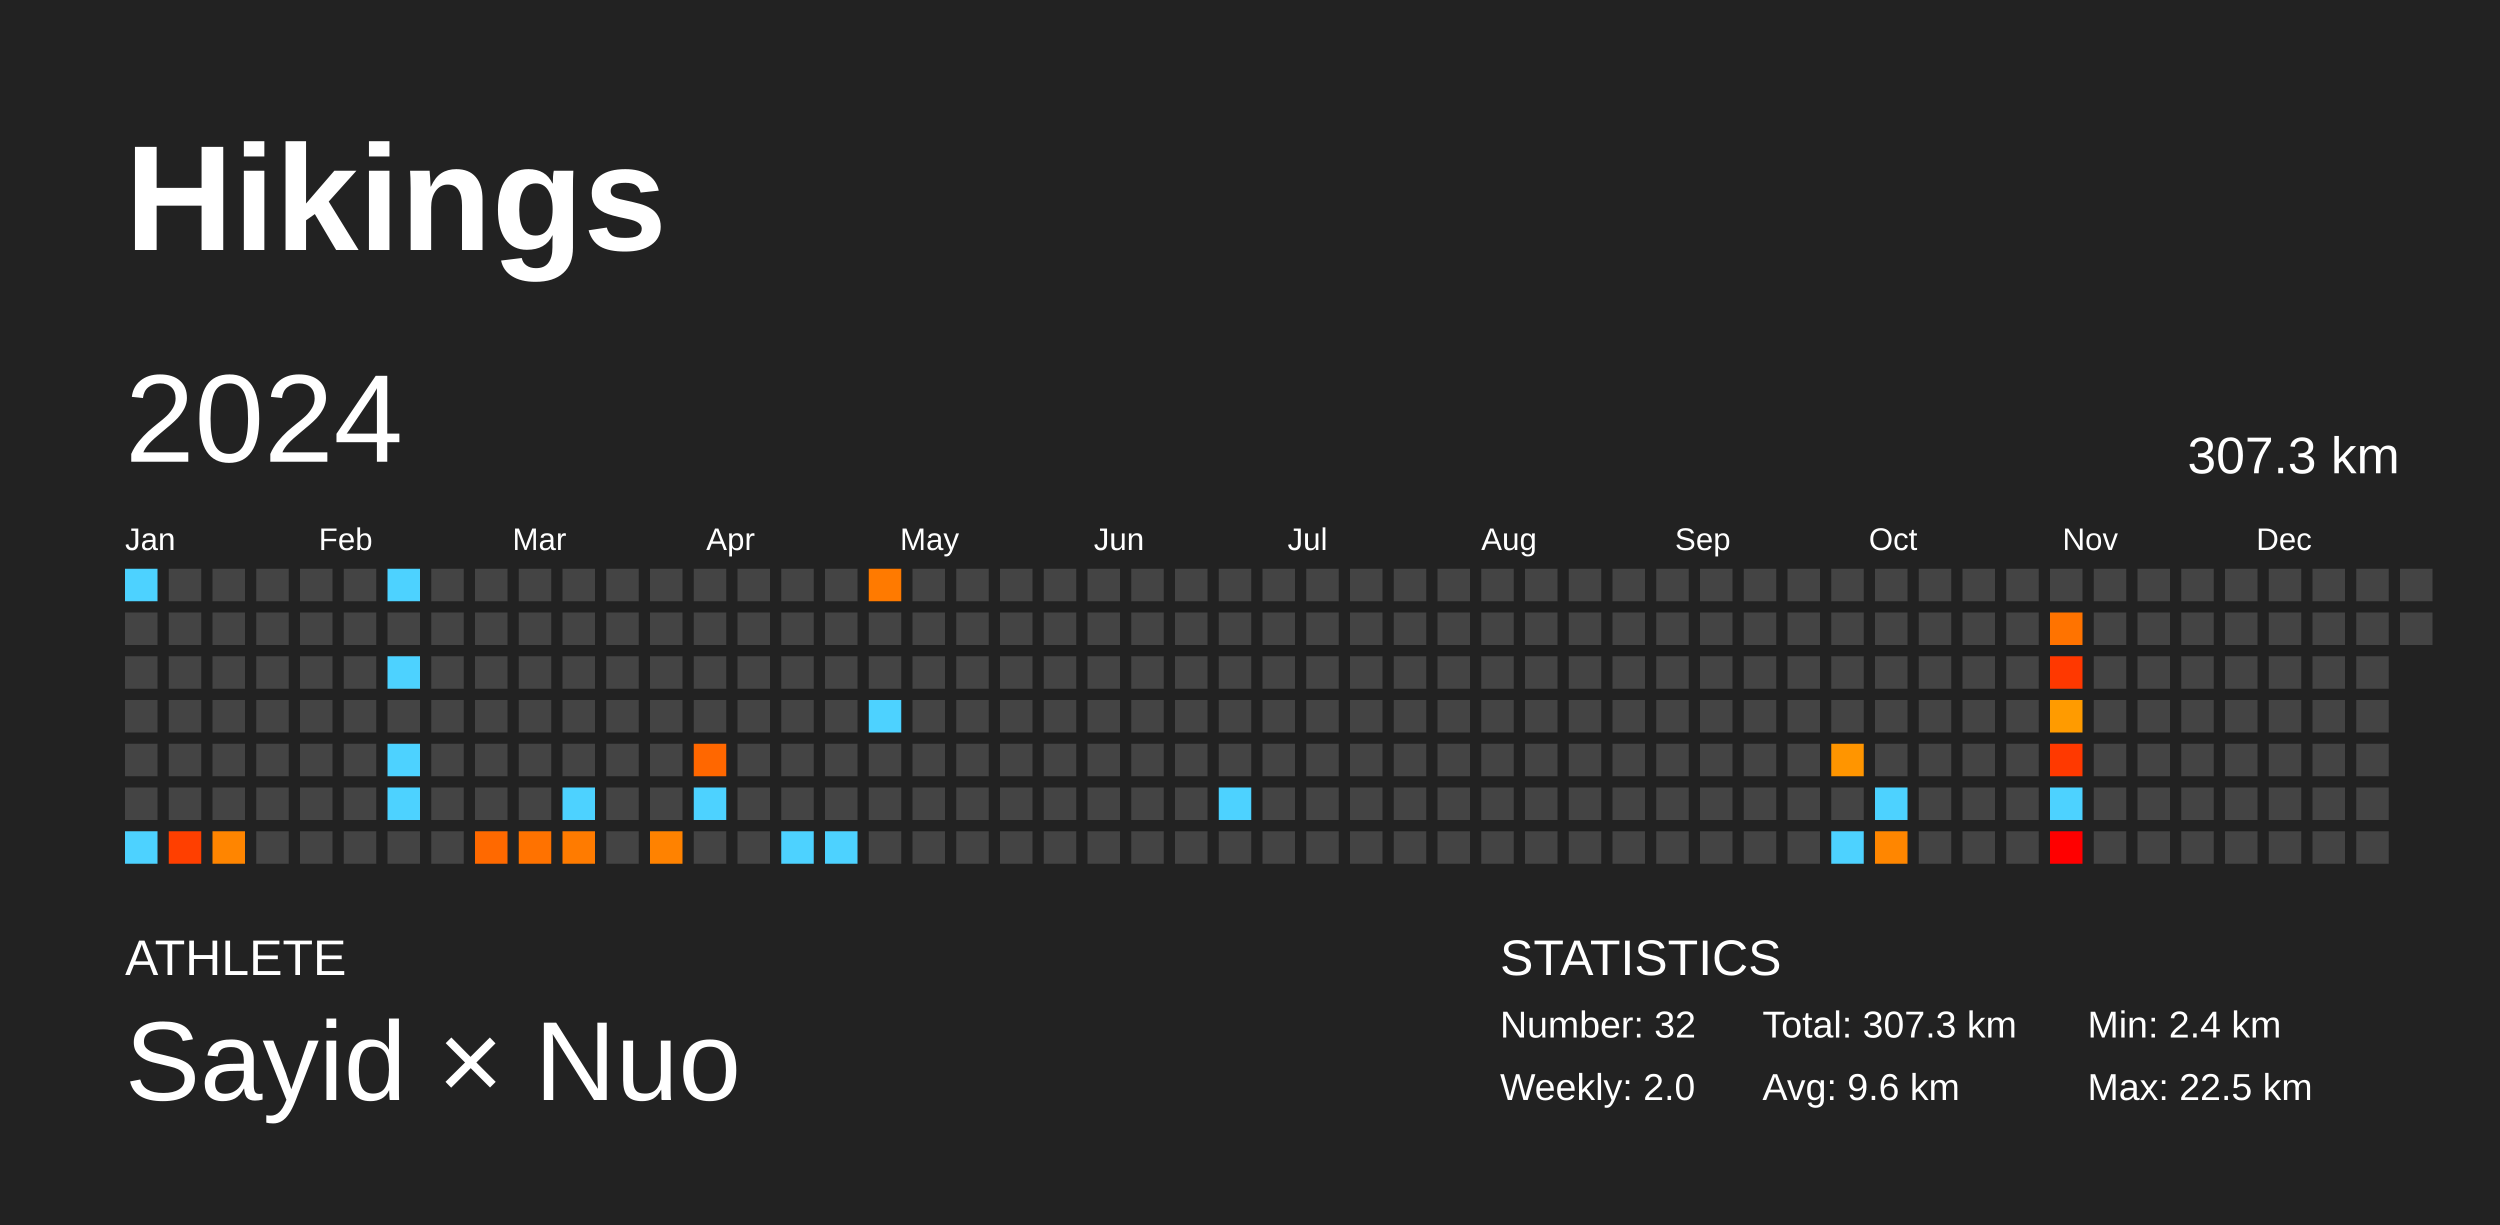
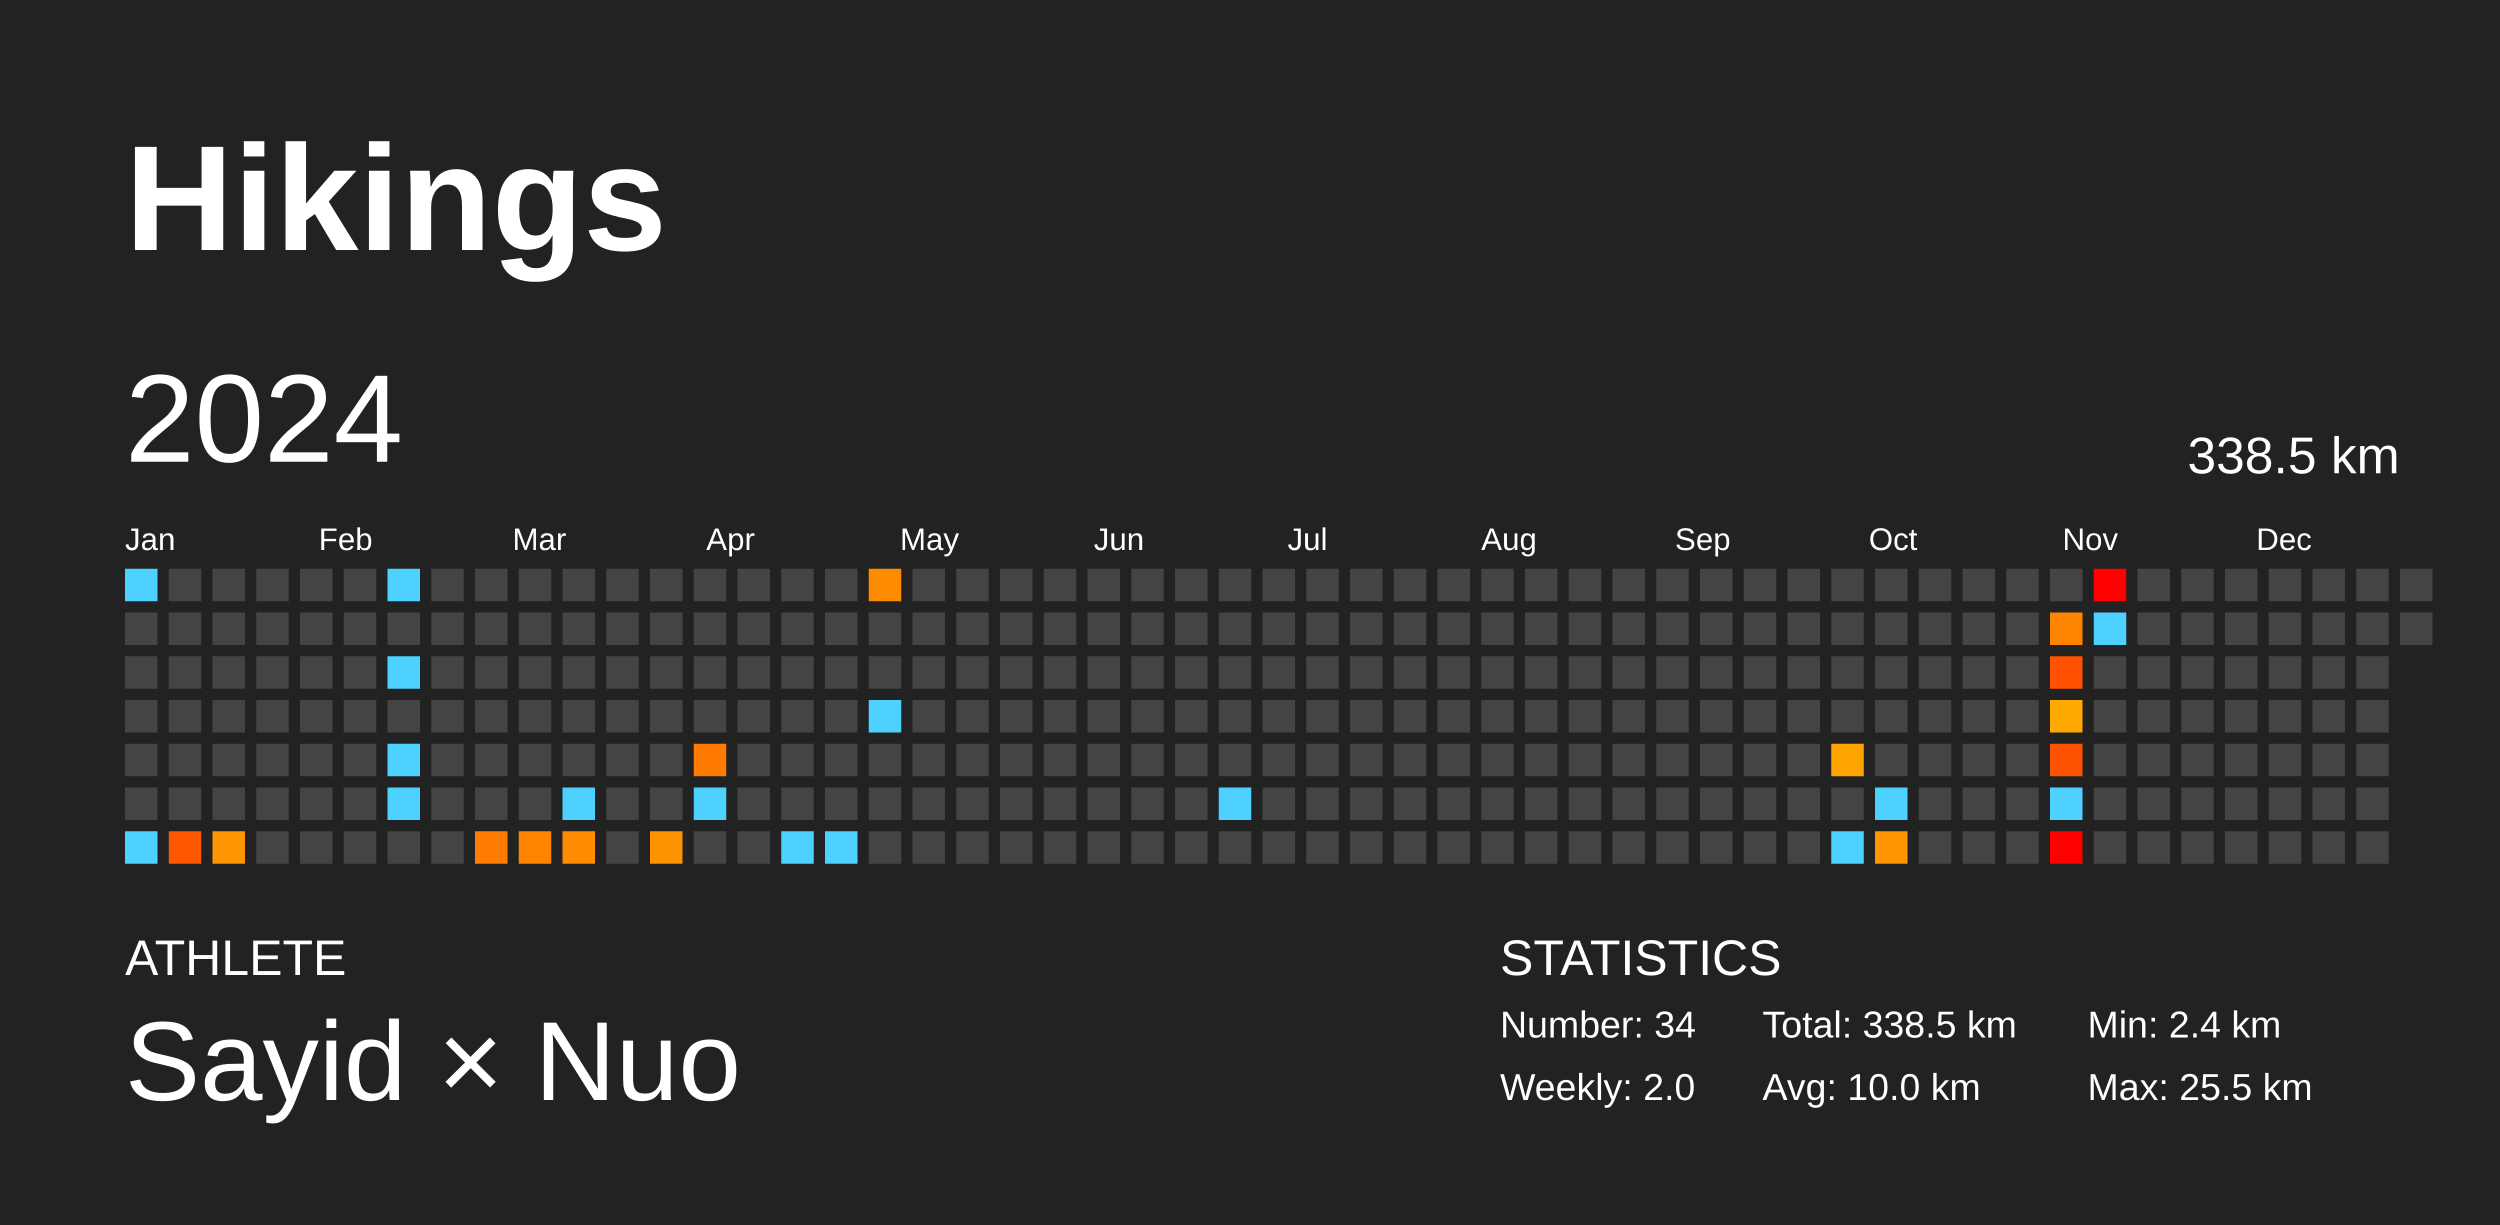
<svg xmlns="http://www.w3.org/2000/svg" baseProfile="full" height="98mm" version="1.1" viewBox="0,0,200,98" width="200mm">
  <defs />
  <rect fill="#222222" height="98" width="200" x="0" y="0" />
  <text fill="#FFFFFF" style="font-size:12px; font-family:Arial; font-weight:bold;" x="10" y="20">Hikings</text>
  <text fill="#FFFFFF" style="font-size:4px; font-family:Arial" x="10" y="78">ATHLETE</text>
  <text fill="#FFFFFF" style="font-size:9px; font-family:Arial" x="10" y="88">Sayid × Nuo</text>
  <text fill="#FFFFFF" style="font-size:4px; font-family:Arial" x="120" y="78">STATISTICS</text>
-   <text fill="#FFFFFF" style="font-size:3px; font-family:Arial" x="120" y="83">Number: 32</text>
+   <text fill="#FFFFFF" style="font-size:3px; font-family:Arial" x="120" y="83">Number: 34</text>
  <text fill="#FFFFFF" style="font-size:3px; font-family:Arial" x="120" y="88">Weekly: 2.0</text>
-   <text fill="#FFFFFF" style="font-size:3px; font-family:Arial" x="141" y="83">Total: 307.3 km</text>
-   <text fill="#FFFFFF" style="font-size:3px; font-family:Arial" x="141" y="88">Avg: 9.6 km</text>
+   <text fill="#FFFFFF" style="font-size:3px; font-family:Arial" x="141" y="83">Total: 338.5 km</text>
+   <text fill="#FFFFFF" style="font-size:3px; font-family:Arial" x="141" y="88">Avg: 10.0 km</text>
  <text fill="#FFFFFF" style="font-size:3px; font-family:Arial" x="167" y="83">Min: 2.4 km</text>
-   <text fill="#FFFFFF" style="font-size:3px; font-family:Arial" x="167" y="88">Max: 22.5 km</text>
+   <text fill="#FFFFFF" style="font-size:3px; font-family:Arial" x="167" y="88">Max: 25.5 km</text>
  <text dominant-baseline="hanging" fill="#FFFFFF" style="font-size:10.0px; font-family:Arial;" x="10" y="30">2024</text>
-   <text dominant-baseline="hanging" fill="#FFFFFF" style="font-size:4.125px; font-family:Arial;" x="175" y="35">307.3 km</text>
+   <text dominant-baseline="hanging" fill="#FFFFFF" style="font-size:4.125px; font-family:Arial;" x="175" y="35">338.5 km</text>
  <text fill="#FFFFFF" style="font-size:2.5px; font-family:Arial" x="10.0" y="44">Jan</text>
  <text fill="#FFFFFF" style="font-size:2.5px; font-family:Arial" x="25.5" y="44">Feb</text>
  <text fill="#FFFFFF" style="font-size:2.5px; font-family:Arial" x="41.0" y="44">Mar</text>
  <text fill="#FFFFFF" style="font-size:2.5px; font-family:Arial" x="56.5" y="44">Apr</text>
  <text fill="#FFFFFF" style="font-size:2.5px; font-family:Arial" x="72.0" y="44">May</text>
  <text fill="#FFFFFF" style="font-size:2.5px; font-family:Arial" x="87.5" y="44">Jun</text>
  <text fill="#FFFFFF" style="font-size:2.5px; font-family:Arial" x="103.0" y="44">Jul</text>
  <text fill="#FFFFFF" style="font-size:2.5px; font-family:Arial" x="118.5" y="44">Aug</text>
  <text fill="#FFFFFF" style="font-size:2.5px; font-family:Arial" x="134.0" y="44">Sep</text>
  <text fill="#FFFFFF" style="font-size:2.5px; font-family:Arial" x="149.5" y="44">Oct</text>
  <text fill="#FFFFFF" style="font-size:2.5px; font-family:Arial" x="165.0" y="44">Nov</text>
  <text fill="#FFFFFF" style="font-size:2.5px; font-family:Arial" x="180.5" y="44">Dec</text>
  <rect fill="#4dd2ff" height="2.6" width="2.6" x="10.0" y="45.5" />
  <rect fill="#444444" height="2.6" width="2.6" x="10.0" y="49.0" />
  <rect fill="#444444" height="2.6" width="2.6" x="10.0" y="52.5" />
  <rect fill="#444444" height="2.6" width="2.6" x="10.0" y="56.0" />
  <rect fill="#444444" height="2.6" width="2.6" x="10.0" y="59.5" />
  <rect fill="#444444" height="2.6" width="2.6" x="10.0" y="63.0" />
  <rect fill="#4dd2ff" height="2.6" width="2.6" x="10.0" y="66.5" />
  <rect fill="#444444" height="2.6" width="2.6" x="13.5" y="45.5" />
  <rect fill="#444444" height="2.6" width="2.6" x="13.5" y="49.0" />
  <rect fill="#444444" height="2.6" width="2.6" x="13.5" y="52.5" />
  <rect fill="#444444" height="2.6" width="2.6" x="13.5" y="56.0" />
  <rect fill="#444444" height="2.6" width="2.6" x="13.5" y="59.5" />
  <rect fill="#444444" height="2.6" width="2.6" x="13.5" y="63.0" />
-   <rect fill="#ff3f00" height="2.6" width="2.6" x="13.5" y="66.5" />
+   <rect fill="#ff5700" height="2.6" width="2.6" x="13.5" y="66.5" />
  <rect fill="#444444" height="2.6" width="2.6" x="17.0" y="45.5" />
  <rect fill="#444444" height="2.6" width="2.6" x="17.0" y="49.0" />
  <rect fill="#444444" height="2.6" width="2.6" x="17.0" y="52.5" />
  <rect fill="#444444" height="2.6" width="2.6" x="17.0" y="56.0" />
  <rect fill="#444444" height="2.6" width="2.6" x="17.0" y="59.5" />
  <rect fill="#444444" height="2.6" width="2.6" x="17.0" y="63.0" />
-   <rect fill="#ff8500" height="2.6" width="2.6" x="17.0" y="66.5" />
+   <rect fill="#ff9500" height="2.6" width="2.6" x="17.0" y="66.5" />
  <rect fill="#444444" height="2.6" width="2.6" x="20.5" y="45.5" />
  <rect fill="#444444" height="2.6" width="2.6" x="20.5" y="49.0" />
  <rect fill="#444444" height="2.6" width="2.6" x="20.5" y="52.5" />
  <rect fill="#444444" height="2.6" width="2.6" x="20.5" y="56.0" />
  <rect fill="#444444" height="2.6" width="2.6" x="20.5" y="59.5" />
  <rect fill="#444444" height="2.6" width="2.6" x="20.5" y="63.0" />
  <rect fill="#444444" height="2.6" width="2.6" x="20.5" y="66.5" />
  <rect fill="#444444" height="2.6" width="2.6" x="24.0" y="45.5" />
  <rect fill="#444444" height="2.6" width="2.6" x="24.0" y="49.0" />
  <rect fill="#444444" height="2.6" width="2.6" x="24.0" y="52.5" />
  <rect fill="#444444" height="2.6" width="2.6" x="24.0" y="56.0" />
  <rect fill="#444444" height="2.6" width="2.6" x="24.0" y="59.5" />
  <rect fill="#444444" height="2.6" width="2.6" x="24.0" y="63.0" />
  <rect fill="#444444" height="2.6" width="2.6" x="24.0" y="66.5" />
  <rect fill="#444444" height="2.6" width="2.6" x="27.5" y="45.5" />
  <rect fill="#444444" height="2.6" width="2.6" x="27.5" y="49.0" />
  <rect fill="#444444" height="2.6" width="2.6" x="27.5" y="52.5" />
  <rect fill="#444444" height="2.6" width="2.6" x="27.5" y="56.0" />
  <rect fill="#444444" height="2.6" width="2.6" x="27.5" y="59.5" />
  <rect fill="#444444" height="2.6" width="2.6" x="27.5" y="63.0" />
  <rect fill="#444444" height="2.6" width="2.6" x="27.5" y="66.5" />
  <rect fill="#4dd2ff" height="2.6" width="2.6" x="31.0" y="45.5" />
  <rect fill="#444444" height="2.6" width="2.6" x="31.0" y="49.0" />
  <rect fill="#4dd2ff" height="2.6" width="2.6" x="31.0" y="52.5" />
  <rect fill="#444444" height="2.6" width="2.6" x="31.0" y="56.0" />
  <rect fill="#4dd2ff" height="2.6" width="2.6" x="31.0" y="59.5" />
  <rect fill="#4dd2ff" height="2.6" width="2.6" x="31.0" y="63.0" />
  <rect fill="#444444" height="2.6" width="2.6" x="31.0" y="66.5" />
  <rect fill="#444444" height="2.6" width="2.6" x="34.5" y="45.5" />
  <rect fill="#444444" height="2.6" width="2.6" x="34.5" y="49.0" />
  <rect fill="#444444" height="2.6" width="2.6" x="34.5" y="52.5" />
  <rect fill="#444444" height="2.6" width="2.6" x="34.5" y="56.0" />
  <rect fill="#444444" height="2.6" width="2.6" x="34.5" y="59.5" />
  <rect fill="#444444" height="2.6" width="2.6" x="34.5" y="63.0" />
  <rect fill="#444444" height="2.6" width="2.6" x="34.5" y="66.5" />
  <rect fill="#444444" height="2.6" width="2.6" x="38.0" y="45.5" />
  <rect fill="#444444" height="2.6" width="2.6" x="38.0" y="49.0" />
  <rect fill="#444444" height="2.6" width="2.6" x="38.0" y="52.5" />
  <rect fill="#444444" height="2.6" width="2.6" x="38.0" y="56.0" />
  <rect fill="#444444" height="2.6" width="2.6" x="38.0" y="59.5" />
  <rect fill="#444444" height="2.6" width="2.6" x="38.0" y="63.0" />
-   <rect fill="#ff6900" height="2.6" width="2.6" x="38.0" y="66.5" />
+   <rect fill="#ff7c00" height="2.6" width="2.6" x="38.0" y="66.5" />
  <rect fill="#444444" height="2.6" width="2.6" x="41.5" y="45.5" />
  <rect fill="#444444" height="2.6" width="2.6" x="41.5" y="49.0" />
  <rect fill="#444444" height="2.6" width="2.6" x="41.5" y="52.5" />
  <rect fill="#444444" height="2.6" width="2.6" x="41.5" y="56.0" />
  <rect fill="#444444" height="2.6" width="2.6" x="41.5" y="59.5" />
  <rect fill="#444444" height="2.6" width="2.6" x="41.5" y="63.0" />
-   <rect fill="#ff7200" height="2.6" width="2.6" x="41.5" y="66.5" />
+   <rect fill="#ff8400" height="2.6" width="2.6" x="41.5" y="66.5" />
  <rect fill="#444444" height="2.6" width="2.6" x="45.0" y="45.5" />
  <rect fill="#444444" height="2.6" width="2.6" x="45.0" y="49.0" />
  <rect fill="#444444" height="2.6" width="2.6" x="45.0" y="52.5" />
  <rect fill="#444444" height="2.6" width="2.6" x="45.0" y="56.0" />
  <rect fill="#444444" height="2.6" width="2.6" x="45.0" y="59.5" />
  <rect fill="#4dd2ff" height="2.6" width="2.6" x="45.0" y="63.0" />
-   <rect fill="#ff7b00" height="2.6" width="2.6" x="45.0" y="66.5" />
+   <rect fill="#ff8c00" height="2.6" width="2.6" x="45.0" y="66.5" />
  <rect fill="#444444" height="2.6" width="2.6" x="48.5" y="45.5" />
  <rect fill="#444444" height="2.6" width="2.6" x="48.5" y="49.0" />
  <rect fill="#444444" height="2.6" width="2.6" x="48.5" y="52.5" />
  <rect fill="#444444" height="2.6" width="2.6" x="48.5" y="56.0" />
  <rect fill="#444444" height="2.6" width="2.6" x="48.5" y="59.5" />
  <rect fill="#444444" height="2.6" width="2.6" x="48.5" y="63.0" />
  <rect fill="#444444" height="2.6" width="2.6" x="48.5" y="66.5" />
  <rect fill="#444444" height="2.6" width="2.6" x="52.0" y="45.5" />
  <rect fill="#444444" height="2.6" width="2.6" x="52.0" y="49.0" />
  <rect fill="#444444" height="2.6" width="2.6" x="52.0" y="52.5" />
  <rect fill="#444444" height="2.6" width="2.6" x="52.0" y="56.0" />
  <rect fill="#444444" height="2.6" width="2.6" x="52.0" y="59.5" />
  <rect fill="#444444" height="2.6" width="2.6" x="52.0" y="63.0" />
-   <rect fill="#ff8200" height="2.6" width="2.6" x="52.0" y="66.5" />
+   <rect fill="#ff9200" height="2.6" width="2.6" x="52.0" y="66.5" />
  <rect fill="#444444" height="2.6" width="2.6" x="55.5" y="45.5" />
  <rect fill="#444444" height="2.6" width="2.6" x="55.5" y="49.0" />
  <rect fill="#444444" height="2.6" width="2.6" x="55.5" y="52.5" />
  <rect fill="#444444" height="2.6" width="2.6" x="55.5" y="56.0" />
-   <rect fill="#ff6700" height="2.6" width="2.6" x="55.5" y="59.5" />
+   <rect fill="#ff7a00" height="2.6" width="2.6" x="55.5" y="59.5" />
  <rect fill="#4dd2ff" height="2.6" width="2.6" x="55.5" y="63.0" />
  <rect fill="#444444" height="2.6" width="2.6" x="55.5" y="66.5" />
  <rect fill="#444444" height="2.6" width="2.6" x="59.0" y="45.5" />
  <rect fill="#444444" height="2.6" width="2.6" x="59.0" y="49.0" />
  <rect fill="#444444" height="2.6" width="2.6" x="59.0" y="52.5" />
  <rect fill="#444444" height="2.6" width="2.6" x="59.0" y="56.0" />
  <rect fill="#444444" height="2.6" width="2.6" x="59.0" y="59.5" />
  <rect fill="#444444" height="2.6" width="2.6" x="59.0" y="63.0" />
  <rect fill="#444444" height="2.6" width="2.6" x="59.0" y="66.5" />
  <rect fill="#444444" height="2.6" width="2.6" x="62.5" y="45.5" />
  <rect fill="#444444" height="2.6" width="2.6" x="62.5" y="49.0" />
  <rect fill="#444444" height="2.6" width="2.6" x="62.5" y="52.5" />
  <rect fill="#444444" height="2.6" width="2.6" x="62.5" y="56.0" />
  <rect fill="#444444" height="2.6" width="2.6" x="62.5" y="59.5" />
  <rect fill="#444444" height="2.6" width="2.6" x="62.5" y="63.0" />
  <rect fill="#4dd2ff" height="2.6" width="2.6" x="62.5" y="66.5" />
  <rect fill="#444444" height="2.6" width="2.6" x="66.0" y="45.5" />
  <rect fill="#444444" height="2.6" width="2.6" x="66.0" y="49.0" />
  <rect fill="#444444" height="2.6" width="2.6" x="66.0" y="52.5" />
  <rect fill="#444444" height="2.6" width="2.6" x="66.0" y="56.0" />
  <rect fill="#444444" height="2.6" width="2.6" x="66.0" y="59.5" />
  <rect fill="#444444" height="2.6" width="2.6" x="66.0" y="63.0" />
  <rect fill="#4dd2ff" height="2.6" width="2.6" x="66.0" y="66.5" />
-   <rect fill="#ff7a00" height="2.6" width="2.6" x="69.5" y="45.5" />
+   <rect fill="#ff8b00" height="2.6" width="2.6" x="69.5" y="45.5" />
  <rect fill="#444444" height="2.6" width="2.6" x="69.5" y="49.0" />
  <rect fill="#444444" height="2.6" width="2.6" x="69.5" y="52.5" />
  <rect fill="#4dd2ff" height="2.6" width="2.6" x="69.5" y="56.0" />
  <rect fill="#444444" height="2.6" width="2.6" x="69.5" y="59.5" />
  <rect fill="#444444" height="2.6" width="2.6" x="69.5" y="63.0" />
  <rect fill="#444444" height="2.6" width="2.6" x="69.5" y="66.5" />
  <rect fill="#444444" height="2.6" width="2.6" x="73.0" y="45.5" />
  <rect fill="#444444" height="2.6" width="2.6" x="73.0" y="49.0" />
  <rect fill="#444444" height="2.6" width="2.6" x="73.0" y="52.5" />
  <rect fill="#444444" height="2.6" width="2.6" x="73.0" y="56.0" />
  <rect fill="#444444" height="2.6" width="2.6" x="73.0" y="59.5" />
  <rect fill="#444444" height="2.6" width="2.6" x="73.0" y="63.0" />
  <rect fill="#444444" height="2.6" width="2.6" x="73.0" y="66.5" />
  <rect fill="#444444" height="2.6" width="2.6" x="76.5" y="45.5" />
  <rect fill="#444444" height="2.6" width="2.6" x="76.5" y="49.0" />
  <rect fill="#444444" height="2.6" width="2.6" x="76.5" y="52.5" />
  <rect fill="#444444" height="2.6" width="2.6" x="76.5" y="56.0" />
  <rect fill="#444444" height="2.6" width="2.6" x="76.5" y="59.5" />
  <rect fill="#444444" height="2.6" width="2.6" x="76.5" y="63.0" />
  <rect fill="#444444" height="2.6" width="2.6" x="76.5" y="66.5" />
  <rect fill="#444444" height="2.6" width="2.6" x="80.0" y="45.5" />
  <rect fill="#444444" height="2.6" width="2.6" x="80.0" y="49.0" />
  <rect fill="#444444" height="2.6" width="2.6" x="80.0" y="52.5" />
  <rect fill="#444444" height="2.6" width="2.6" x="80.0" y="56.0" />
  <rect fill="#444444" height="2.6" width="2.6" x="80.0" y="59.5" />
  <rect fill="#444444" height="2.6" width="2.6" x="80.0" y="63.0" />
  <rect fill="#444444" height="2.6" width="2.6" x="80.0" y="66.5" />
  <rect fill="#444444" height="2.6" width="2.6" x="83.5" y="45.5" />
  <rect fill="#444444" height="2.6" width="2.6" x="83.5" y="49.0" />
  <rect fill="#444444" height="2.6" width="2.6" x="83.5" y="52.5" />
  <rect fill="#444444" height="2.6" width="2.6" x="83.5" y="56.0" />
  <rect fill="#444444" height="2.6" width="2.6" x="83.5" y="59.5" />
  <rect fill="#444444" height="2.6" width="2.6" x="83.5" y="63.0" />
  <rect fill="#444444" height="2.6" width="2.6" x="83.5" y="66.5" />
  <rect fill="#444444" height="2.6" width="2.6" x="87.0" y="45.5" />
  <rect fill="#444444" height="2.6" width="2.6" x="87.0" y="49.0" />
  <rect fill="#444444" height="2.6" width="2.6" x="87.0" y="52.5" />
  <rect fill="#444444" height="2.6" width="2.6" x="87.0" y="56.0" />
  <rect fill="#444444" height="2.6" width="2.6" x="87.0" y="59.5" />
  <rect fill="#444444" height="2.6" width="2.6" x="87.0" y="63.0" />
  <rect fill="#444444" height="2.6" width="2.6" x="87.0" y="66.5" />
  <rect fill="#444444" height="2.6" width="2.6" x="90.5" y="45.5" />
  <rect fill="#444444" height="2.6" width="2.6" x="90.5" y="49.0" />
  <rect fill="#444444" height="2.6" width="2.6" x="90.5" y="52.5" />
  <rect fill="#444444" height="2.6" width="2.6" x="90.5" y="56.0" />
  <rect fill="#444444" height="2.6" width="2.6" x="90.5" y="59.5" />
  <rect fill="#444444" height="2.6" width="2.6" x="90.5" y="63.0" />
  <rect fill="#444444" height="2.6" width="2.6" x="90.5" y="66.5" />
  <rect fill="#444444" height="2.6" width="2.6" x="94.0" y="45.5" />
  <rect fill="#444444" height="2.6" width="2.6" x="94.0" y="49.0" />
  <rect fill="#444444" height="2.6" width="2.6" x="94.0" y="52.5" />
  <rect fill="#444444" height="2.6" width="2.6" x="94.0" y="56.0" />
  <rect fill="#444444" height="2.6" width="2.6" x="94.0" y="59.5" />
  <rect fill="#444444" height="2.6" width="2.6" x="94.0" y="63.0" />
  <rect fill="#444444" height="2.6" width="2.6" x="94.0" y="66.5" />
  <rect fill="#444444" height="2.6" width="2.6" x="97.5" y="45.5" />
  <rect fill="#444444" height="2.6" width="2.6" x="97.5" y="49.0" />
  <rect fill="#444444" height="2.6" width="2.6" x="97.5" y="52.5" />
  <rect fill="#444444" height="2.6" width="2.6" x="97.5" y="56.0" />
  <rect fill="#444444" height="2.6" width="2.6" x="97.5" y="59.5" />
  <rect fill="#4dd2ff" height="2.6" width="2.6" x="97.5" y="63.0" />
  <rect fill="#444444" height="2.6" width="2.6" x="97.5" y="66.5" />
  <rect fill="#444444" height="2.6" width="2.6" x="101.0" y="45.5" />
  <rect fill="#444444" height="2.6" width="2.6" x="101.0" y="49.0" />
  <rect fill="#444444" height="2.6" width="2.6" x="101.0" y="52.5" />
  <rect fill="#444444" height="2.6" width="2.6" x="101.0" y="56.0" />
  <rect fill="#444444" height="2.6" width="2.6" x="101.0" y="59.5" />
  <rect fill="#444444" height="2.6" width="2.6" x="101.0" y="63.0" />
  <rect fill="#444444" height="2.6" width="2.6" x="101.0" y="66.5" />
  <rect fill="#444444" height="2.6" width="2.6" x="104.5" y="45.5" />
  <rect fill="#444444" height="2.6" width="2.6" x="104.5" y="49.0" />
  <rect fill="#444444" height="2.6" width="2.6" x="104.5" y="52.5" />
  <rect fill="#444444" height="2.6" width="2.6" x="104.5" y="56.0" />
  <rect fill="#444444" height="2.6" width="2.6" x="104.5" y="59.5" />
  <rect fill="#444444" height="2.6" width="2.6" x="104.5" y="63.0" />
  <rect fill="#444444" height="2.6" width="2.6" x="104.5" y="66.5" />
  <rect fill="#444444" height="2.6" width="2.6" x="108.0" y="45.5" />
  <rect fill="#444444" height="2.6" width="2.6" x="108.0" y="49.0" />
  <rect fill="#444444" height="2.6" width="2.6" x="108.0" y="52.5" />
  <rect fill="#444444" height="2.6" width="2.6" x="108.0" y="56.0" />
  <rect fill="#444444" height="2.6" width="2.6" x="108.0" y="59.5" />
  <rect fill="#444444" height="2.6" width="2.6" x="108.0" y="63.0" />
  <rect fill="#444444" height="2.6" width="2.6" x="108.0" y="66.5" />
  <rect fill="#444444" height="2.6" width="2.6" x="111.5" y="45.5" />
  <rect fill="#444444" height="2.6" width="2.6" x="111.5" y="49.0" />
  <rect fill="#444444" height="2.6" width="2.6" x="111.5" y="52.5" />
  <rect fill="#444444" height="2.6" width="2.6" x="111.5" y="56.0" />
  <rect fill="#444444" height="2.6" width="2.6" x="111.5" y="59.5" />
  <rect fill="#444444" height="2.6" width="2.6" x="111.5" y="63.0" />
  <rect fill="#444444" height="2.6" width="2.6" x="111.5" y="66.5" />
  <rect fill="#444444" height="2.6" width="2.6" x="115.0" y="45.5" />
  <rect fill="#444444" height="2.6" width="2.6" x="115.0" y="49.0" />
  <rect fill="#444444" height="2.6" width="2.6" x="115.0" y="52.5" />
  <rect fill="#444444" height="2.6" width="2.6" x="115.0" y="56.0" />
  <rect fill="#444444" height="2.6" width="2.6" x="115.0" y="59.5" />
  <rect fill="#444444" height="2.6" width="2.6" x="115.0" y="63.0" />
  <rect fill="#444444" height="2.6" width="2.6" x="115.0" y="66.5" />
  <rect fill="#444444" height="2.6" width="2.6" x="118.5" y="45.5" />
  <rect fill="#444444" height="2.6" width="2.6" x="118.5" y="49.0" />
  <rect fill="#444444" height="2.6" width="2.6" x="118.5" y="52.5" />
  <rect fill="#444444" height="2.6" width="2.6" x="118.5" y="56.0" />
  <rect fill="#444444" height="2.6" width="2.6" x="118.5" y="59.5" />
  <rect fill="#444444" height="2.6" width="2.6" x="118.5" y="63.0" />
  <rect fill="#444444" height="2.6" width="2.6" x="118.5" y="66.5" />
  <rect fill="#444444" height="2.6" width="2.6" x="122.0" y="45.5" />
  <rect fill="#444444" height="2.6" width="2.6" x="122.0" y="49.0" />
  <rect fill="#444444" height="2.6" width="2.6" x="122.0" y="52.5" />
  <rect fill="#444444" height="2.6" width="2.6" x="122.0" y="56.0" />
  <rect fill="#444444" height="2.6" width="2.6" x="122.0" y="59.5" />
  <rect fill="#444444" height="2.6" width="2.6" x="122.0" y="63.0" />
  <rect fill="#444444" height="2.6" width="2.6" x="122.0" y="66.5" />
  <rect fill="#444444" height="2.6" width="2.6" x="125.5" y="45.5" />
  <rect fill="#444444" height="2.6" width="2.6" x="125.5" y="49.0" />
  <rect fill="#444444" height="2.6" width="2.6" x="125.5" y="52.5" />
  <rect fill="#444444" height="2.6" width="2.6" x="125.5" y="56.0" />
  <rect fill="#444444" height="2.6" width="2.6" x="125.5" y="59.5" />
  <rect fill="#444444" height="2.6" width="2.6" x="125.5" y="63.0" />
  <rect fill="#444444" height="2.6" width="2.6" x="125.5" y="66.5" />
  <rect fill="#444444" height="2.6" width="2.6" x="129.0" y="45.5" />
  <rect fill="#444444" height="2.6" width="2.6" x="129.0" y="49.0" />
  <rect fill="#444444" height="2.6" width="2.6" x="129.0" y="52.5" />
  <rect fill="#444444" height="2.6" width="2.6" x="129.0" y="56.0" />
  <rect fill="#444444" height="2.6" width="2.6" x="129.0" y="59.5" />
  <rect fill="#444444" height="2.6" width="2.6" x="129.0" y="63.0" />
  <rect fill="#444444" height="2.6" width="2.6" x="129.0" y="66.5" />
  <rect fill="#444444" height="2.6" width="2.6" x="132.5" y="45.5" />
  <rect fill="#444444" height="2.6" width="2.6" x="132.5" y="49.0" />
  <rect fill="#444444" height="2.6" width="2.6" x="132.5" y="52.5" />
  <rect fill="#444444" height="2.6" width="2.6" x="132.5" y="56.0" />
  <rect fill="#444444" height="2.6" width="2.6" x="132.5" y="59.5" />
  <rect fill="#444444" height="2.6" width="2.6" x="132.5" y="63.0" />
  <rect fill="#444444" height="2.6" width="2.6" x="132.5" y="66.5" />
  <rect fill="#444444" height="2.6" width="2.6" x="136.0" y="45.5" />
  <rect fill="#444444" height="2.6" width="2.6" x="136.0" y="49.0" />
  <rect fill="#444444" height="2.6" width="2.6" x="136.0" y="52.5" />
  <rect fill="#444444" height="2.6" width="2.6" x="136.0" y="56.0" />
  <rect fill="#444444" height="2.6" width="2.6" x="136.0" y="59.5" />
  <rect fill="#444444" height="2.6" width="2.6" x="136.0" y="63.0" />
  <rect fill="#444444" height="2.6" width="2.6" x="136.0" y="66.5" />
  <rect fill="#444444" height="2.6" width="2.6" x="139.5" y="45.5" />
  <rect fill="#444444" height="2.6" width="2.6" x="139.5" y="49.0" />
  <rect fill="#444444" height="2.6" width="2.6" x="139.5" y="52.5" />
  <rect fill="#444444" height="2.6" width="2.6" x="139.5" y="56.0" />
  <rect fill="#444444" height="2.6" width="2.6" x="139.5" y="59.5" />
  <rect fill="#444444" height="2.6" width="2.6" x="139.5" y="63.0" />
  <rect fill="#444444" height="2.6" width="2.6" x="139.5" y="66.5" />
  <rect fill="#444444" height="2.6" width="2.6" x="143.0" y="45.5" />
  <rect fill="#444444" height="2.6" width="2.6" x="143.0" y="49.0" />
  <rect fill="#444444" height="2.6" width="2.6" x="143.0" y="52.5" />
  <rect fill="#444444" height="2.6" width="2.6" x="143.0" y="56.0" />
  <rect fill="#444444" height="2.6" width="2.6" x="143.0" y="59.5" />
  <rect fill="#444444" height="2.6" width="2.6" x="143.0" y="63.0" />
  <rect fill="#444444" height="2.6" width="2.6" x="143.0" y="66.5" />
  <rect fill="#444444" height="2.6" width="2.6" x="146.5" y="45.5" />
  <rect fill="#444444" height="2.6" width="2.6" x="146.5" y="49.0" />
  <rect fill="#444444" height="2.6" width="2.6" x="146.5" y="52.5" />
  <rect fill="#444444" height="2.6" width="2.6" x="146.5" y="56.0" />
-   <rect fill="#ff9500" height="2.6" width="2.6" x="146.5" y="59.5" />
+   <rect fill="#ffa300" height="2.6" width="2.6" x="146.5" y="59.5" />
  <rect fill="#444444" height="2.6" width="2.6" x="146.5" y="63.0" />
  <rect fill="#4dd2ff" height="2.6" width="2.6" x="146.5" y="66.5" />
  <rect fill="#444444" height="2.6" width="2.6" x="150.0" y="45.5" />
  <rect fill="#444444" height="2.6" width="2.6" x="150.0" y="49.0" />
  <rect fill="#444444" height="2.6" width="2.6" x="150.0" y="52.5" />
  <rect fill="#444444" height="2.6" width="2.6" x="150.0" y="56.0" />
  <rect fill="#444444" height="2.6" width="2.6" x="150.0" y="59.5" />
  <rect fill="#4dd2ff" height="2.6" width="2.6" x="150.0" y="63.0" />
-   <rect fill="#ff8600" height="2.6" width="2.6" x="150.0" y="66.5" />
+   <rect fill="#ff9500" height="2.6" width="2.6" x="150.0" y="66.5" />
  <rect fill="#444444" height="2.6" width="2.6" x="153.5" y="45.5" />
  <rect fill="#444444" height="2.6" width="2.6" x="153.5" y="49.0" />
  <rect fill="#444444" height="2.6" width="2.6" x="153.5" y="52.5" />
  <rect fill="#444444" height="2.6" width="2.6" x="153.5" y="56.0" />
  <rect fill="#444444" height="2.6" width="2.6" x="153.5" y="59.5" />
  <rect fill="#444444" height="2.6" width="2.6" x="153.5" y="63.0" />
  <rect fill="#444444" height="2.6" width="2.6" x="153.5" y="66.5" />
  <rect fill="#444444" height="2.6" width="2.6" x="157.0" y="45.5" />
  <rect fill="#444444" height="2.6" width="2.6" x="157.0" y="49.0" />
  <rect fill="#444444" height="2.6" width="2.6" x="157.0" y="52.5" />
  <rect fill="#444444" height="2.6" width="2.6" x="157.0" y="56.0" />
  <rect fill="#444444" height="2.6" width="2.6" x="157.0" y="59.5" />
  <rect fill="#444444" height="2.6" width="2.6" x="157.0" y="63.0" />
  <rect fill="#444444" height="2.6" width="2.6" x="157.0" y="66.5" />
  <rect fill="#444444" height="2.6" width="2.6" x="160.5" y="45.5" />
  <rect fill="#444444" height="2.6" width="2.6" x="160.5" y="49.0" />
  <rect fill="#444444" height="2.6" width="2.6" x="160.5" y="52.5" />
  <rect fill="#444444" height="2.6" width="2.6" x="160.5" y="56.0" />
  <rect fill="#444444" height="2.6" width="2.6" x="160.5" y="59.5" />
  <rect fill="#444444" height="2.6" width="2.6" x="160.5" y="63.0" />
  <rect fill="#444444" height="2.6" width="2.6" x="160.5" y="66.5" />
  <rect fill="#444444" height="2.6" width="2.6" x="164.0" y="45.5" />
-   <rect fill="#ff7300" height="2.6" width="2.6" x="164.0" y="49.0" />
-   <rect fill="#ff3800" height="2.6" width="2.6" x="164.0" y="52.5" />
-   <rect fill="#ff9b00" height="2.6" width="2.6" x="164.0" y="56.0" />
-   <rect fill="#ff3900" height="2.6" width="2.6" x="164.0" y="59.5" />
+   <rect fill="#ff8500" height="2.6" width="2.6" x="164.0" y="49.0" />
+   <rect fill="#ff5100" height="2.6" width="2.6" x="164.0" y="52.5" />
+   <rect fill="#ffa800" height="2.6" width="2.6" x="164.0" y="56.0" />
+   <rect fill="#ff5200" height="2.6" width="2.6" x="164.0" y="59.5" />
  <rect fill="#4dd2ff" height="2.6" width="2.6" x="164.0" y="63.0" />
  <rect fill="red" height="2.6" width="2.6" x="164.0" y="66.5" />
-   <rect fill="#444444" height="2.6" width="2.6" x="167.5" y="45.5" />
-   <rect fill="#444444" height="2.6" width="2.6" x="167.5" y="49.0" />
+   <rect fill="red" height="2.6" width="2.6" x="167.5" y="45.5" />
+   <rect fill="#4dd2ff" height="2.6" width="2.6" x="167.5" y="49.0" />
  <rect fill="#444444" height="2.6" width="2.6" x="167.5" y="52.5" />
  <rect fill="#444444" height="2.6" width="2.6" x="167.5" y="56.0" />
  <rect fill="#444444" height="2.6" width="2.6" x="167.5" y="59.5" />
  <rect fill="#444444" height="2.6" width="2.6" x="167.5" y="63.0" />
  <rect fill="#444444" height="2.6" width="2.6" x="167.5" y="66.5" />
  <rect fill="#444444" height="2.6" width="2.6" x="171.0" y="45.5" />
  <rect fill="#444444" height="2.6" width="2.6" x="171.0" y="49.0" />
  <rect fill="#444444" height="2.6" width="2.6" x="171.0" y="52.5" />
  <rect fill="#444444" height="2.6" width="2.6" x="171.0" y="56.0" />
  <rect fill="#444444" height="2.6" width="2.6" x="171.0" y="59.5" />
  <rect fill="#444444" height="2.6" width="2.6" x="171.0" y="63.0" />
  <rect fill="#444444" height="2.6" width="2.6" x="171.0" y="66.5" />
  <rect fill="#444444" height="2.6" width="2.6" x="174.5" y="45.5" />
  <rect fill="#444444" height="2.6" width="2.6" x="174.5" y="49.0" />
  <rect fill="#444444" height="2.6" width="2.6" x="174.5" y="52.5" />
  <rect fill="#444444" height="2.6" width="2.6" x="174.5" y="56.0" />
  <rect fill="#444444" height="2.6" width="2.6" x="174.5" y="59.5" />
  <rect fill="#444444" height="2.6" width="2.6" x="174.5" y="63.0" />
  <rect fill="#444444" height="2.6" width="2.6" x="174.5" y="66.5" />
  <rect fill="#444444" height="2.6" width="2.6" x="178.0" y="45.5" />
  <rect fill="#444444" height="2.6" width="2.6" x="178.0" y="49.0" />
  <rect fill="#444444" height="2.6" width="2.6" x="178.0" y="52.5" />
  <rect fill="#444444" height="2.6" width="2.6" x="178.0" y="56.0" />
  <rect fill="#444444" height="2.6" width="2.6" x="178.0" y="59.5" />
  <rect fill="#444444" height="2.6" width="2.6" x="178.0" y="63.0" />
  <rect fill="#444444" height="2.6" width="2.6" x="178.0" y="66.5" />
  <rect fill="#444444" height="2.6" width="2.6" x="181.5" y="45.5" />
  <rect fill="#444444" height="2.6" width="2.6" x="181.5" y="49.0" />
  <rect fill="#444444" height="2.6" width="2.6" x="181.5" y="52.5" />
  <rect fill="#444444" height="2.6" width="2.6" x="181.5" y="56.0" />
  <rect fill="#444444" height="2.6" width="2.6" x="181.5" y="59.5" />
  <rect fill="#444444" height="2.6" width="2.6" x="181.5" y="63.0" />
  <rect fill="#444444" height="2.6" width="2.6" x="181.5" y="66.5" />
  <rect fill="#444444" height="2.6" width="2.6" x="185.0" y="45.5" />
  <rect fill="#444444" height="2.6" width="2.6" x="185.0" y="49.0" />
  <rect fill="#444444" height="2.6" width="2.6" x="185.0" y="52.5" />
  <rect fill="#444444" height="2.6" width="2.6" x="185.0" y="56.0" />
  <rect fill="#444444" height="2.6" width="2.6" x="185.0" y="59.5" />
  <rect fill="#444444" height="2.6" width="2.6" x="185.0" y="63.0" />
  <rect fill="#444444" height="2.6" width="2.6" x="185.0" y="66.5" />
  <rect fill="#444444" height="2.6" width="2.6" x="188.5" y="45.5" />
  <rect fill="#444444" height="2.6" width="2.6" x="188.5" y="49.0" />
  <rect fill="#444444" height="2.6" width="2.6" x="188.5" y="52.5" />
  <rect fill="#444444" height="2.6" width="2.6" x="188.5" y="56.0" />
  <rect fill="#444444" height="2.6" width="2.6" x="188.5" y="59.5" />
  <rect fill="#444444" height="2.6" width="2.6" x="188.5" y="63.0" />
  <rect fill="#444444" height="2.6" width="2.6" x="188.5" y="66.5" />
  <rect fill="#444444" height="2.6" width="2.6" x="192.0" y="45.5" />
  <rect fill="#444444" height="2.6" width="2.6" x="192.0" y="49.0" />
</svg>
